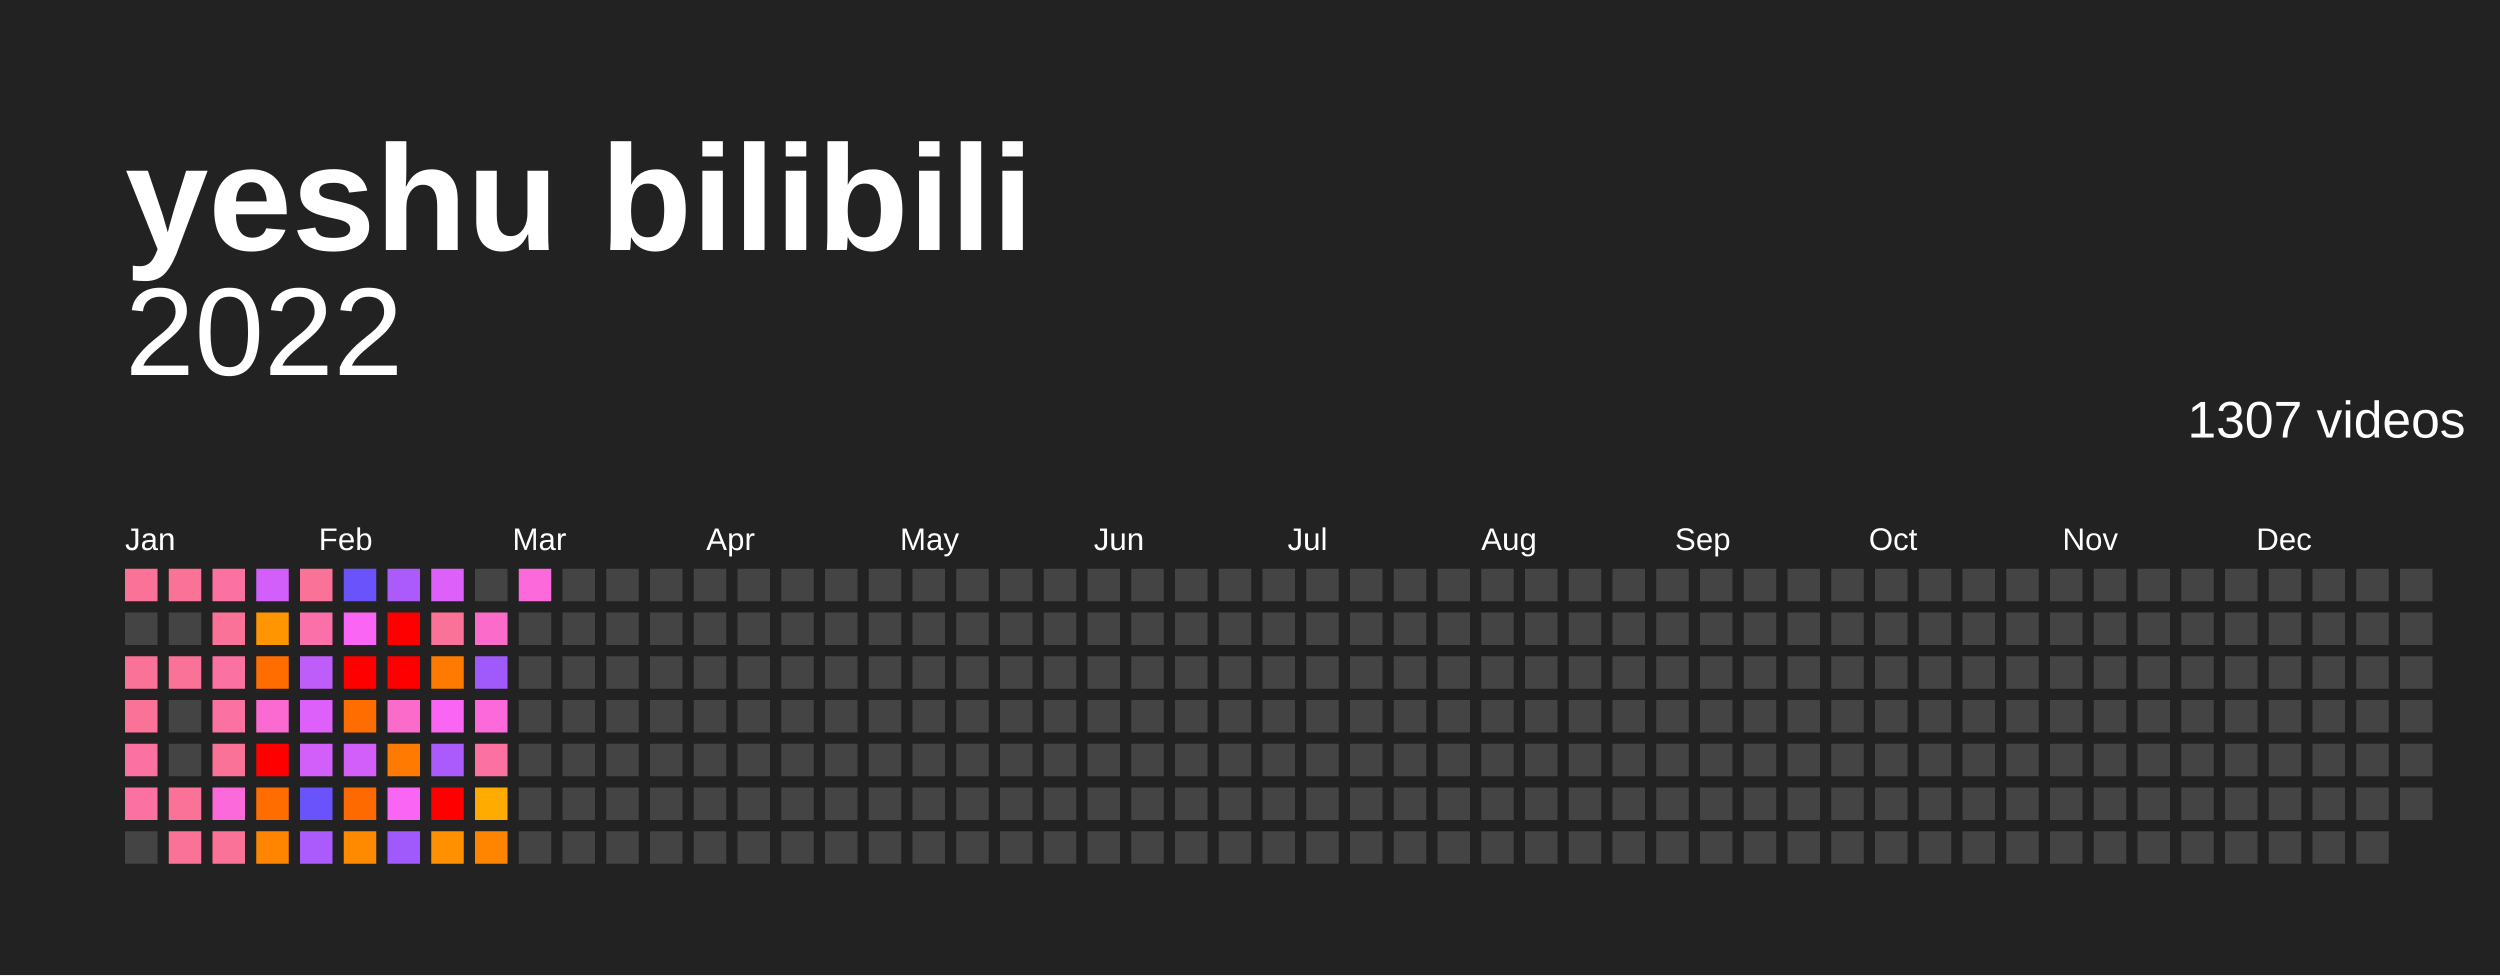
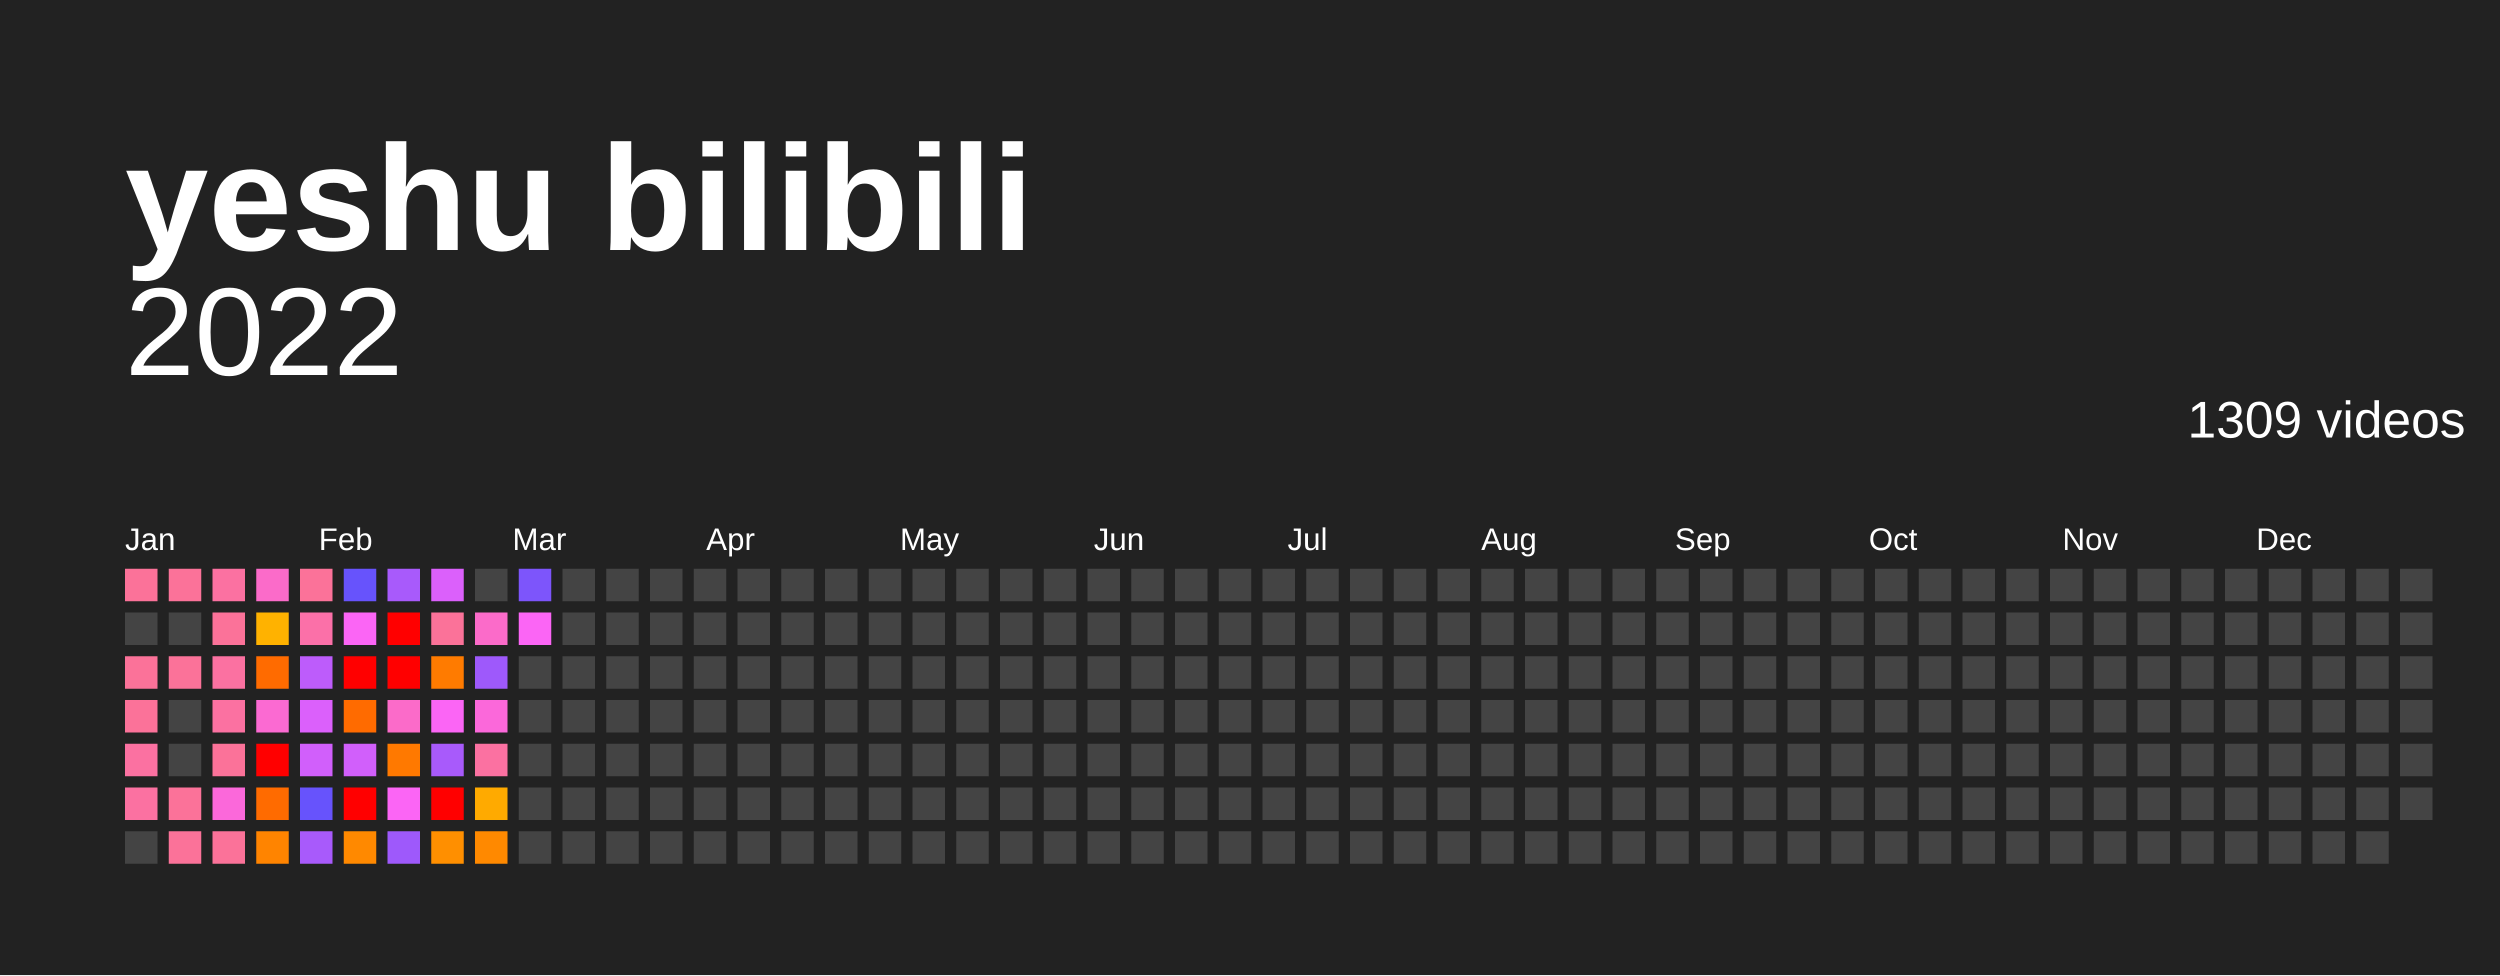
<svg xmlns="http://www.w3.org/2000/svg" baseProfile="full" height="78mm" version="1.1" viewBox="0,0,200,78" width="200mm">
  <defs />
  <rect fill="#222222" height="78" width="200" x="0" y="0" />
  <text fill="#FFFFFF" style="font-size:12px; font-family:Arial; font-weight:bold;" x="10" y="20">yeshu bilibili</text>
  <text alignment-baseline="hanging" fill="#FFFFFF" style="font-size:10.0px; font-family:Arial;" x="10" y="30">2022</text>
-   <text alignment-baseline="hanging" fill="#FFFFFF" style="font-size:4.125px; font-family:Arial;" x="175" y="35">1307 videos</text>
+   <text alignment-baseline="hanging" fill="#FFFFFF" style="font-size:4.125px; font-family:Arial;" x="175" y="35">1309 videos</text>
  <text fill="#FFFFFF" style="font-size:2.5px; font-family:Arial" x="10.0" y="44">Jan</text>
  <text fill="#FFFFFF" style="font-size:2.5px; font-family:Arial" x="25.5" y="44">Feb</text>
  <text fill="#FFFFFF" style="font-size:2.5px; font-family:Arial" x="41.0" y="44">Mar</text>
  <text fill="#FFFFFF" style="font-size:2.5px; font-family:Arial" x="56.5" y="44">Apr</text>
  <text fill="#FFFFFF" style="font-size:2.5px; font-family:Arial" x="72.0" y="44">May</text>
  <text fill="#FFFFFF" style="font-size:2.5px; font-family:Arial" x="87.5" y="44">Jun</text>
  <text fill="#FFFFFF" style="font-size:2.5px; font-family:Arial" x="103.0" y="44">Jul</text>
  <text fill="#FFFFFF" style="font-size:2.5px; font-family:Arial" x="118.5" y="44">Aug</text>
  <text fill="#FFFFFF" style="font-size:2.5px; font-family:Arial" x="134.0" y="44">Sep</text>
  <text fill="#FFFFFF" style="font-size:2.5px; font-family:Arial" x="149.5" y="44">Oct</text>
  <text fill="#FFFFFF" style="font-size:2.5px; font-family:Arial" x="165.0" y="44">Nov</text>
  <text fill="#FFFFFF" style="font-size:2.5px; font-family:Arial" x="180.5" y="44">Dec</text>
  <rect fill="#fb7299" height="2.6" width="2.6" x="10.0" y="45.5" />
  <rect fill="#444444" height="2.6" width="2.6" x="10.0" y="49.0" />
  <rect fill="#fb7299" height="2.6" width="2.6" x="10.0" y="52.5" />
  <rect fill="#fb7299" height="2.6" width="2.6" x="10.0" y="56.0" />
  <rect fill="#fb71a1" height="2.6" width="2.6" x="10.0" y="59.5" />
  <rect fill="#fb71a1" height="2.6" width="2.6" x="10.0" y="63.0" />
  <rect fill="#444444" height="2.6" width="2.6" x="10.0" y="66.5" />
  <rect fill="#fb7299" height="2.6" width="2.6" x="13.5" y="45.5" />
  <rect fill="#444444" height="2.6" width="2.6" x="13.5" y="49.0" />
  <rect fill="#fb7299" height="2.6" width="2.6" x="13.5" y="52.5" />
  <rect fill="#444444" height="2.6" width="2.6" x="13.5" y="56.0" />
  <rect fill="#444444" height="2.6" width="2.6" x="13.5" y="59.5" />
  <rect fill="#fb7299" height="2.6" width="2.6" x="13.5" y="63.0" />
  <rect fill="#fb7299" height="2.6" width="2.6" x="13.5" y="66.5" />
  <rect fill="#fb71a1" height="2.6" width="2.6" x="17.0" y="45.5" />
  <rect fill="#fb7299" height="2.6" width="2.6" x="17.0" y="49.0" />
  <rect fill="#fb71a1" height="2.6" width="2.6" x="17.0" y="52.5" />
  <rect fill="#fb71a1" height="2.6" width="2.6" x="17.0" y="56.0" />
  <rect fill="#fb7299" height="2.6" width="2.6" x="17.0" y="59.5" />
-   <rect fill="#fb69da" height="2.6" width="2.6" x="17.0" y="63.0" />
+   <rect fill="#fb68da" height="2.6" width="2.6" x="17.0" y="63.0" />
  <rect fill="#fb7299" height="2.6" width="2.6" x="17.0" y="66.5" />
-   <rect fill="#d35ffb" height="2.6" width="2.6" x="20.5" y="45.5" />
-   <rect fill="#ff9500" height="2.6" width="2.6" x="20.5" y="49.0" />
-   <rect fill="#ff6d00" height="2.6" width="2.6" x="20.5" y="52.5" />
-   <rect fill="#fb6ad1" height="2.6" width="2.6" x="20.5" y="56.0" />
+   <rect fill="#fb6bc9" height="2.6" width="2.6" x="20.5" y="45.5" />
+   <rect fill="#ffb200" height="2.6" width="2.6" x="20.5" y="49.0" />
+   <rect fill="#ff6b00" height="2.6" width="2.6" x="20.5" y="52.5" />
+   <rect fill="#fb6ad2" height="2.6" width="2.6" x="20.5" y="56.0" />
  <rect fill="red" height="2.6" width="2.6" x="20.5" y="59.5" />
-   <rect fill="#ff6d00" height="2.6" width="2.6" x="20.5" y="63.0" />
-   <rect fill="#ff8500" height="2.6" width="2.6" x="20.5" y="66.5" />
+   <rect fill="#ff6b00" height="2.6" width="2.6" x="20.5" y="63.0" />
+   <rect fill="#ff8400" height="2.6" width="2.6" x="20.5" y="66.5" />
  <rect fill="#fb7299" height="2.6" width="2.6" x="24.0" y="45.5" />
  <rect fill="#fb70a8" height="2.6" width="2.6" x="24.0" y="49.0" />
-   <rect fill="#bf5dfb" height="2.6" width="2.6" x="24.0" y="52.5" />
-   <rect fill="#dd60fb" height="2.6" width="2.6" x="24.0" y="56.0" />
-   <rect fill="#d35ffb" height="2.6" width="2.6" x="24.0" y="59.5" />
-   <rect fill="#6a53fb" height="2.6" width="2.6" x="24.0" y="63.0" />
-   <rect fill="#ab5afb" height="2.6" width="2.6" x="24.0" y="66.5" />
-   <rect fill="#6a53fb" height="2.6" width="2.6" x="27.5" y="45.5" />
-   <rect fill="#fb65f4" height="2.6" width="2.6" x="27.5" y="49.0" />
+   <rect fill="#bd5cfb" height="2.6" width="2.6" x="24.0" y="52.5" />
+   <rect fill="#db60fb" height="2.6" width="2.6" x="24.0" y="56.0" />
+   <rect fill="#d15ffb" height="2.6" width="2.6" x="24.0" y="59.5" />
+   <rect fill="#6753fc" height="2.6" width="2.6" x="24.0" y="63.0" />
+   <rect fill="#a85afb" height="2.6" width="2.6" x="24.0" y="66.5" />
+   <rect fill="#6753fc" height="2.6" width="2.6" x="27.5" y="45.5" />
+   <rect fill="#fb65f5" height="2.6" width="2.6" x="27.5" y="49.0" />
  <rect fill="red" height="2.6" width="2.6" x="27.5" y="52.5" />
-   <rect fill="#ff6d00" height="2.6" width="2.6" x="27.5" y="56.0" />
-   <rect fill="#d35ffb" height="2.6" width="2.6" x="27.5" y="59.5" />
-   <rect fill="#ff6a00" height="2.6" width="2.6" x="27.5" y="63.0" />
-   <rect fill="#ff8a00" height="2.6" width="2.6" x="27.5" y="66.5" />
-   <rect fill="#ab5afb" height="2.6" width="2.6" x="31.0" y="45.5" />
+   <rect fill="#ff6b00" height="2.6" width="2.6" x="27.5" y="56.0" />
+   <rect fill="#d15ffb" height="2.6" width="2.6" x="27.5" y="59.5" />
+   <rect fill="red" height="2.6" width="2.6" x="27.5" y="63.0" />
+   <rect fill="#ff8900" height="2.6" width="2.6" x="27.5" y="66.5" />
+   <rect fill="#a85afb" height="2.6" width="2.6" x="31.0" y="45.5" />
  <rect fill="red" height="2.6" width="2.6" x="31.0" y="49.0" />
  <rect fill="red" height="2.6" width="2.6" x="31.0" y="52.5" />
  <rect fill="#fb6bc9" height="2.6" width="2.6" x="31.0" y="56.0" />
-   <rect fill="#ff7a00" height="2.6" width="2.6" x="31.0" y="59.5" />
-   <rect fill="#fb65f4" height="2.6" width="2.6" x="31.0" y="63.0" />
-   <rect fill="#a059fb" height="2.6" width="2.6" x="31.0" y="66.5" />
-   <rect fill="#dd60fb" height="2.6" width="2.6" x="34.5" y="45.5" />
+   <rect fill="#ff7900" height="2.6" width="2.6" x="31.0" y="59.5" />
+   <rect fill="#fb65f5" height="2.6" width="2.6" x="31.0" y="63.0" />
+   <rect fill="#9e59fb" height="2.6" width="2.6" x="31.0" y="66.5" />
+   <rect fill="#db60fb" height="2.6" width="2.6" x="34.5" y="45.5" />
  <rect fill="#fb7299" height="2.6" width="2.6" x="34.5" y="49.0" />
-   <rect fill="#ff7a00" height="2.6" width="2.6" x="34.5" y="52.5" />
-   <rect fill="#fb65f4" height="2.6" width="2.6" x="34.5" y="56.0" />
-   <rect fill="#ab5afb" height="2.6" width="2.6" x="34.5" y="59.5" />
+   <rect fill="#ff7b00" height="2.6" width="2.6" x="34.5" y="52.5" />
+   <rect fill="#fb65f5" height="2.6" width="2.6" x="34.5" y="56.0" />
+   <rect fill="#a85afb" height="2.6" width="2.6" x="34.5" y="59.5" />
  <rect fill="red" height="2.6" width="2.6" x="34.5" y="63.0" />
-   <rect fill="#ff9000" height="2.6" width="2.6" x="34.5" y="66.5" />
+   <rect fill="#ff8f00" height="2.6" width="2.6" x="34.5" y="66.5" />
  <rect fill="#444444" height="2.6" width="2.6" x="38.0" y="45.5" />
  <rect fill="#fb6bc9" height="2.6" width="2.6" x="38.0" y="49.0" />
-   <rect fill="#a059fb" height="2.6" width="2.6" x="38.0" y="52.5" />
-   <rect fill="#fb69da" height="2.6" width="2.6" x="38.0" y="56.0" />
+   <rect fill="#9e59fb" height="2.6" width="2.6" x="38.0" y="52.5" />
+   <rect fill="#fb68da" height="2.6" width="2.6" x="38.0" y="56.0" />
  <rect fill="#fb71a1" height="2.6" width="2.6" x="38.0" y="59.5" />
-   <rect fill="#ffab00" height="2.6" width="2.6" x="38.0" y="63.0" />
-   <rect fill="#ff8500" height="2.6" width="2.6" x="38.0" y="66.5" />
-   <rect fill="#fb69da" height="2.6" width="2.6" x="41.5" y="45.5" />
-   <rect fill="#444444" height="2.6" width="2.6" x="41.5" y="49.0" />
+   <rect fill="#ffaa00" height="2.6" width="2.6" x="38.0" y="63.0" />
+   <rect fill="#ff8900" height="2.6" width="2.6" x="38.0" y="66.5" />
+   <rect fill="#7d55fb" height="2.6" width="2.6" x="41.5" y="45.5" />
+   <rect fill="#fb65f5" height="2.6" width="2.6" x="41.5" y="49.0" />
  <rect fill="#444444" height="2.6" width="2.6" x="41.5" y="52.5" />
  <rect fill="#444444" height="2.6" width="2.6" x="41.5" y="56.0" />
  <rect fill="#444444" height="2.6" width="2.6" x="41.5" y="59.5" />
  <rect fill="#444444" height="2.6" width="2.6" x="41.5" y="63.0" />
  <rect fill="#444444" height="2.6" width="2.6" x="41.5" y="66.5" />
  <rect fill="#444444" height="2.6" width="2.6" x="45.0" y="45.5" />
  <rect fill="#444444" height="2.6" width="2.6" x="45.0" y="49.0" />
  <rect fill="#444444" height="2.6" width="2.6" x="45.0" y="52.5" />
  <rect fill="#444444" height="2.6" width="2.6" x="45.0" y="56.0" />
  <rect fill="#444444" height="2.6" width="2.6" x="45.0" y="59.5" />
  <rect fill="#444444" height="2.6" width="2.6" x="45.0" y="63.0" />
  <rect fill="#444444" height="2.6" width="2.6" x="45.0" y="66.5" />
  <rect fill="#444444" height="2.6" width="2.6" x="48.5" y="45.5" />
  <rect fill="#444444" height="2.6" width="2.6" x="48.5" y="49.0" />
  <rect fill="#444444" height="2.6" width="2.6" x="48.5" y="52.5" />
  <rect fill="#444444" height="2.6" width="2.6" x="48.5" y="56.0" />
  <rect fill="#444444" height="2.6" width="2.6" x="48.5" y="59.5" />
  <rect fill="#444444" height="2.6" width="2.6" x="48.5" y="63.0" />
  <rect fill="#444444" height="2.6" width="2.6" x="48.5" y="66.5" />
  <rect fill="#444444" height="2.6" width="2.6" x="52.0" y="45.5" />
  <rect fill="#444444" height="2.6" width="2.6" x="52.0" y="49.0" />
  <rect fill="#444444" height="2.6" width="2.6" x="52.0" y="52.5" />
  <rect fill="#444444" height="2.6" width="2.6" x="52.0" y="56.0" />
  <rect fill="#444444" height="2.6" width="2.6" x="52.0" y="59.5" />
  <rect fill="#444444" height="2.6" width="2.6" x="52.0" y="63.0" />
  <rect fill="#444444" height="2.6" width="2.6" x="52.0" y="66.5" />
  <rect fill="#444444" height="2.6" width="2.6" x="55.5" y="45.5" />
  <rect fill="#444444" height="2.6" width="2.6" x="55.5" y="49.0" />
  <rect fill="#444444" height="2.6" width="2.6" x="55.5" y="52.5" />
  <rect fill="#444444" height="2.6" width="2.6" x="55.5" y="56.0" />
  <rect fill="#444444" height="2.6" width="2.6" x="55.5" y="59.5" />
  <rect fill="#444444" height="2.6" width="2.6" x="55.5" y="63.0" />
  <rect fill="#444444" height="2.6" width="2.6" x="55.5" y="66.5" />
  <rect fill="#444444" height="2.6" width="2.6" x="59.0" y="45.5" />
  <rect fill="#444444" height="2.6" width="2.6" x="59.0" y="49.0" />
  <rect fill="#444444" height="2.6" width="2.6" x="59.0" y="52.5" />
  <rect fill="#444444" height="2.6" width="2.6" x="59.0" y="56.0" />
  <rect fill="#444444" height="2.6" width="2.6" x="59.0" y="59.5" />
  <rect fill="#444444" height="2.6" width="2.6" x="59.0" y="63.0" />
  <rect fill="#444444" height="2.6" width="2.6" x="59.0" y="66.5" />
  <rect fill="#444444" height="2.6" width="2.6" x="62.5" y="45.5" />
  <rect fill="#444444" height="2.6" width="2.6" x="62.5" y="49.0" />
  <rect fill="#444444" height="2.6" width="2.6" x="62.5" y="52.5" />
  <rect fill="#444444" height="2.6" width="2.6" x="62.5" y="56.0" />
  <rect fill="#444444" height="2.6" width="2.6" x="62.5" y="59.5" />
  <rect fill="#444444" height="2.6" width="2.6" x="62.5" y="63.0" />
  <rect fill="#444444" height="2.6" width="2.6" x="62.5" y="66.5" />
  <rect fill="#444444" height="2.6" width="2.6" x="66.0" y="45.5" />
  <rect fill="#444444" height="2.6" width="2.6" x="66.0" y="49.0" />
  <rect fill="#444444" height="2.6" width="2.6" x="66.0" y="52.5" />
  <rect fill="#444444" height="2.6" width="2.6" x="66.0" y="56.0" />
  <rect fill="#444444" height="2.6" width="2.6" x="66.0" y="59.5" />
  <rect fill="#444444" height="2.6" width="2.6" x="66.0" y="63.0" />
  <rect fill="#444444" height="2.6" width="2.6" x="66.0" y="66.5" />
  <rect fill="#444444" height="2.6" width="2.6" x="69.5" y="45.5" />
  <rect fill="#444444" height="2.6" width="2.6" x="69.5" y="49.0" />
  <rect fill="#444444" height="2.6" width="2.6" x="69.5" y="52.5" />
  <rect fill="#444444" height="2.6" width="2.6" x="69.5" y="56.0" />
  <rect fill="#444444" height="2.6" width="2.6" x="69.5" y="59.5" />
  <rect fill="#444444" height="2.6" width="2.6" x="69.5" y="63.0" />
  <rect fill="#444444" height="2.6" width="2.6" x="69.5" y="66.5" />
  <rect fill="#444444" height="2.6" width="2.6" x="73.0" y="45.5" />
  <rect fill="#444444" height="2.6" width="2.6" x="73.0" y="49.0" />
  <rect fill="#444444" height="2.6" width="2.6" x="73.0" y="52.5" />
  <rect fill="#444444" height="2.6" width="2.6" x="73.0" y="56.0" />
  <rect fill="#444444" height="2.6" width="2.6" x="73.0" y="59.5" />
  <rect fill="#444444" height="2.6" width="2.6" x="73.0" y="63.0" />
  <rect fill="#444444" height="2.6" width="2.6" x="73.0" y="66.5" />
  <rect fill="#444444" height="2.6" width="2.6" x="76.5" y="45.5" />
  <rect fill="#444444" height="2.6" width="2.6" x="76.5" y="49.0" />
  <rect fill="#444444" height="2.6" width="2.6" x="76.5" y="52.5" />
  <rect fill="#444444" height="2.6" width="2.6" x="76.5" y="56.0" />
  <rect fill="#444444" height="2.6" width="2.6" x="76.5" y="59.5" />
  <rect fill="#444444" height="2.6" width="2.6" x="76.5" y="63.0" />
  <rect fill="#444444" height="2.6" width="2.6" x="76.5" y="66.5" />
  <rect fill="#444444" height="2.6" width="2.6" x="80.0" y="45.5" />
  <rect fill="#444444" height="2.6" width="2.6" x="80.0" y="49.0" />
  <rect fill="#444444" height="2.6" width="2.6" x="80.0" y="52.5" />
  <rect fill="#444444" height="2.6" width="2.6" x="80.0" y="56.0" />
  <rect fill="#444444" height="2.6" width="2.6" x="80.0" y="59.5" />
  <rect fill="#444444" height="2.6" width="2.6" x="80.0" y="63.0" />
  <rect fill="#444444" height="2.6" width="2.6" x="80.0" y="66.5" />
  <rect fill="#444444" height="2.6" width="2.6" x="83.5" y="45.5" />
  <rect fill="#444444" height="2.6" width="2.6" x="83.5" y="49.0" />
  <rect fill="#444444" height="2.6" width="2.6" x="83.5" y="52.5" />
  <rect fill="#444444" height="2.6" width="2.6" x="83.5" y="56.0" />
  <rect fill="#444444" height="2.6" width="2.6" x="83.5" y="59.5" />
  <rect fill="#444444" height="2.6" width="2.6" x="83.5" y="63.0" />
  <rect fill="#444444" height="2.6" width="2.6" x="83.5" y="66.5" />
  <rect fill="#444444" height="2.6" width="2.6" x="87.0" y="45.5" />
  <rect fill="#444444" height="2.6" width="2.6" x="87.0" y="49.0" />
  <rect fill="#444444" height="2.6" width="2.6" x="87.0" y="52.5" />
  <rect fill="#444444" height="2.6" width="2.6" x="87.0" y="56.0" />
  <rect fill="#444444" height="2.6" width="2.6" x="87.0" y="59.5" />
  <rect fill="#444444" height="2.6" width="2.6" x="87.0" y="63.0" />
  <rect fill="#444444" height="2.6" width="2.6" x="87.0" y="66.5" />
  <rect fill="#444444" height="2.6" width="2.6" x="90.5" y="45.5" />
  <rect fill="#444444" height="2.6" width="2.6" x="90.5" y="49.0" />
  <rect fill="#444444" height="2.6" width="2.6" x="90.5" y="52.5" />
  <rect fill="#444444" height="2.6" width="2.6" x="90.5" y="56.0" />
  <rect fill="#444444" height="2.6" width="2.6" x="90.5" y="59.5" />
  <rect fill="#444444" height="2.6" width="2.6" x="90.5" y="63.0" />
  <rect fill="#444444" height="2.6" width="2.6" x="90.5" y="66.5" />
  <rect fill="#444444" height="2.6" width="2.6" x="94.0" y="45.5" />
  <rect fill="#444444" height="2.6" width="2.6" x="94.0" y="49.0" />
  <rect fill="#444444" height="2.6" width="2.6" x="94.0" y="52.5" />
  <rect fill="#444444" height="2.6" width="2.6" x="94.0" y="56.0" />
  <rect fill="#444444" height="2.6" width="2.6" x="94.0" y="59.5" />
  <rect fill="#444444" height="2.6" width="2.6" x="94.0" y="63.0" />
  <rect fill="#444444" height="2.6" width="2.6" x="94.0" y="66.5" />
  <rect fill="#444444" height="2.6" width="2.6" x="97.5" y="45.5" />
  <rect fill="#444444" height="2.6" width="2.6" x="97.5" y="49.0" />
  <rect fill="#444444" height="2.6" width="2.6" x="97.5" y="52.5" />
  <rect fill="#444444" height="2.6" width="2.6" x="97.5" y="56.0" />
  <rect fill="#444444" height="2.6" width="2.6" x="97.5" y="59.5" />
  <rect fill="#444444" height="2.6" width="2.6" x="97.5" y="63.0" />
  <rect fill="#444444" height="2.6" width="2.6" x="97.5" y="66.5" />
  <rect fill="#444444" height="2.6" width="2.6" x="101.0" y="45.5" />
  <rect fill="#444444" height="2.6" width="2.6" x="101.0" y="49.0" />
  <rect fill="#444444" height="2.6" width="2.6" x="101.0" y="52.5" />
  <rect fill="#444444" height="2.6" width="2.6" x="101.0" y="56.0" />
  <rect fill="#444444" height="2.6" width="2.6" x="101.0" y="59.5" />
  <rect fill="#444444" height="2.6" width="2.6" x="101.0" y="63.0" />
  <rect fill="#444444" height="2.6" width="2.6" x="101.0" y="66.5" />
  <rect fill="#444444" height="2.6" width="2.6" x="104.5" y="45.5" />
  <rect fill="#444444" height="2.6" width="2.6" x="104.5" y="49.0" />
  <rect fill="#444444" height="2.6" width="2.6" x="104.5" y="52.5" />
  <rect fill="#444444" height="2.6" width="2.6" x="104.5" y="56.0" />
  <rect fill="#444444" height="2.6" width="2.6" x="104.5" y="59.5" />
  <rect fill="#444444" height="2.6" width="2.6" x="104.5" y="63.0" />
  <rect fill="#444444" height="2.6" width="2.6" x="104.5" y="66.5" />
  <rect fill="#444444" height="2.6" width="2.6" x="108.0" y="45.5" />
  <rect fill="#444444" height="2.6" width="2.6" x="108.0" y="49.0" />
  <rect fill="#444444" height="2.6" width="2.6" x="108.0" y="52.5" />
  <rect fill="#444444" height="2.6" width="2.6" x="108.0" y="56.0" />
  <rect fill="#444444" height="2.6" width="2.6" x="108.0" y="59.5" />
  <rect fill="#444444" height="2.6" width="2.6" x="108.0" y="63.0" />
  <rect fill="#444444" height="2.6" width="2.6" x="108.0" y="66.5" />
  <rect fill="#444444" height="2.6" width="2.6" x="111.5" y="45.5" />
  <rect fill="#444444" height="2.6" width="2.6" x="111.5" y="49.0" />
  <rect fill="#444444" height="2.6" width="2.6" x="111.5" y="52.5" />
  <rect fill="#444444" height="2.6" width="2.6" x="111.5" y="56.0" />
  <rect fill="#444444" height="2.6" width="2.6" x="111.5" y="59.5" />
  <rect fill="#444444" height="2.6" width="2.6" x="111.5" y="63.0" />
  <rect fill="#444444" height="2.6" width="2.6" x="111.5" y="66.5" />
  <rect fill="#444444" height="2.6" width="2.6" x="115.0" y="45.5" />
  <rect fill="#444444" height="2.6" width="2.6" x="115.0" y="49.0" />
  <rect fill="#444444" height="2.6" width="2.6" x="115.0" y="52.5" />
  <rect fill="#444444" height="2.6" width="2.6" x="115.0" y="56.0" />
  <rect fill="#444444" height="2.6" width="2.6" x="115.0" y="59.5" />
  <rect fill="#444444" height="2.6" width="2.6" x="115.0" y="63.0" />
  <rect fill="#444444" height="2.6" width="2.6" x="115.0" y="66.5" />
  <rect fill="#444444" height="2.6" width="2.6" x="118.5" y="45.5" />
  <rect fill="#444444" height="2.6" width="2.6" x="118.5" y="49.0" />
  <rect fill="#444444" height="2.6" width="2.6" x="118.5" y="52.5" />
  <rect fill="#444444" height="2.6" width="2.6" x="118.5" y="56.0" />
  <rect fill="#444444" height="2.6" width="2.6" x="118.5" y="59.5" />
  <rect fill="#444444" height="2.6" width="2.6" x="118.5" y="63.0" />
  <rect fill="#444444" height="2.6" width="2.6" x="118.5" y="66.5" />
  <rect fill="#444444" height="2.6" width="2.6" x="122.0" y="45.5" />
  <rect fill="#444444" height="2.6" width="2.6" x="122.0" y="49.0" />
  <rect fill="#444444" height="2.6" width="2.6" x="122.0" y="52.5" />
  <rect fill="#444444" height="2.6" width="2.6" x="122.0" y="56.0" />
  <rect fill="#444444" height="2.6" width="2.6" x="122.0" y="59.5" />
  <rect fill="#444444" height="2.6" width="2.6" x="122.0" y="63.0" />
  <rect fill="#444444" height="2.6" width="2.6" x="122.0" y="66.5" />
  <rect fill="#444444" height="2.6" width="2.6" x="125.5" y="45.5" />
  <rect fill="#444444" height="2.6" width="2.6" x="125.5" y="49.0" />
  <rect fill="#444444" height="2.6" width="2.6" x="125.5" y="52.5" />
  <rect fill="#444444" height="2.6" width="2.6" x="125.5" y="56.0" />
  <rect fill="#444444" height="2.6" width="2.6" x="125.5" y="59.5" />
  <rect fill="#444444" height="2.6" width="2.6" x="125.5" y="63.0" />
  <rect fill="#444444" height="2.6" width="2.6" x="125.5" y="66.5" />
  <rect fill="#444444" height="2.6" width="2.6" x="129.0" y="45.5" />
  <rect fill="#444444" height="2.6" width="2.6" x="129.0" y="49.0" />
  <rect fill="#444444" height="2.6" width="2.6" x="129.0" y="52.5" />
  <rect fill="#444444" height="2.6" width="2.6" x="129.0" y="56.0" />
  <rect fill="#444444" height="2.6" width="2.6" x="129.0" y="59.5" />
  <rect fill="#444444" height="2.6" width="2.6" x="129.0" y="63.0" />
  <rect fill="#444444" height="2.6" width="2.6" x="129.0" y="66.5" />
  <rect fill="#444444" height="2.6" width="2.6" x="132.5" y="45.5" />
  <rect fill="#444444" height="2.6" width="2.6" x="132.5" y="49.0" />
  <rect fill="#444444" height="2.6" width="2.6" x="132.5" y="52.5" />
  <rect fill="#444444" height="2.6" width="2.6" x="132.5" y="56.0" />
  <rect fill="#444444" height="2.6" width="2.6" x="132.5" y="59.5" />
  <rect fill="#444444" height="2.6" width="2.6" x="132.5" y="63.0" />
  <rect fill="#444444" height="2.6" width="2.6" x="132.5" y="66.5" />
  <rect fill="#444444" height="2.6" width="2.6" x="136.0" y="45.5" />
  <rect fill="#444444" height="2.6" width="2.6" x="136.0" y="49.0" />
  <rect fill="#444444" height="2.6" width="2.6" x="136.0" y="52.5" />
  <rect fill="#444444" height="2.6" width="2.6" x="136.0" y="56.0" />
  <rect fill="#444444" height="2.6" width="2.6" x="136.0" y="59.5" />
  <rect fill="#444444" height="2.6" width="2.6" x="136.0" y="63.0" />
  <rect fill="#444444" height="2.6" width="2.6" x="136.0" y="66.5" />
  <rect fill="#444444" height="2.6" width="2.6" x="139.5" y="45.5" />
  <rect fill="#444444" height="2.6" width="2.6" x="139.5" y="49.0" />
  <rect fill="#444444" height="2.6" width="2.6" x="139.5" y="52.5" />
  <rect fill="#444444" height="2.6" width="2.6" x="139.5" y="56.0" />
  <rect fill="#444444" height="2.6" width="2.6" x="139.5" y="59.5" />
  <rect fill="#444444" height="2.6" width="2.6" x="139.5" y="63.0" />
  <rect fill="#444444" height="2.6" width="2.6" x="139.5" y="66.5" />
  <rect fill="#444444" height="2.6" width="2.6" x="143.0" y="45.5" />
  <rect fill="#444444" height="2.6" width="2.6" x="143.0" y="49.0" />
  <rect fill="#444444" height="2.6" width="2.6" x="143.0" y="52.5" />
  <rect fill="#444444" height="2.6" width="2.6" x="143.0" y="56.0" />
  <rect fill="#444444" height="2.6" width="2.6" x="143.0" y="59.5" />
  <rect fill="#444444" height="2.6" width="2.6" x="143.0" y="63.0" />
  <rect fill="#444444" height="2.6" width="2.6" x="143.0" y="66.5" />
  <rect fill="#444444" height="2.6" width="2.6" x="146.5" y="45.5" />
  <rect fill="#444444" height="2.6" width="2.6" x="146.5" y="49.0" />
  <rect fill="#444444" height="2.6" width="2.6" x="146.5" y="52.5" />
  <rect fill="#444444" height="2.6" width="2.6" x="146.5" y="56.0" />
  <rect fill="#444444" height="2.6" width="2.6" x="146.5" y="59.5" />
  <rect fill="#444444" height="2.6" width="2.6" x="146.5" y="63.0" />
  <rect fill="#444444" height="2.6" width="2.6" x="146.5" y="66.5" />
  <rect fill="#444444" height="2.6" width="2.6" x="150.0" y="45.5" />
  <rect fill="#444444" height="2.6" width="2.6" x="150.0" y="49.0" />
  <rect fill="#444444" height="2.6" width="2.6" x="150.0" y="52.5" />
  <rect fill="#444444" height="2.6" width="2.6" x="150.0" y="56.0" />
  <rect fill="#444444" height="2.6" width="2.6" x="150.0" y="59.5" />
  <rect fill="#444444" height="2.6" width="2.6" x="150.0" y="63.0" />
  <rect fill="#444444" height="2.6" width="2.6" x="150.0" y="66.5" />
  <rect fill="#444444" height="2.6" width="2.6" x="153.5" y="45.5" />
  <rect fill="#444444" height="2.6" width="2.6" x="153.5" y="49.0" />
  <rect fill="#444444" height="2.6" width="2.6" x="153.5" y="52.5" />
  <rect fill="#444444" height="2.6" width="2.6" x="153.5" y="56.0" />
  <rect fill="#444444" height="2.6" width="2.6" x="153.5" y="59.5" />
  <rect fill="#444444" height="2.6" width="2.6" x="153.5" y="63.0" />
  <rect fill="#444444" height="2.6" width="2.6" x="153.5" y="66.5" />
  <rect fill="#444444" height="2.6" width="2.6" x="157.0" y="45.5" />
  <rect fill="#444444" height="2.6" width="2.6" x="157.0" y="49.0" />
  <rect fill="#444444" height="2.6" width="2.6" x="157.0" y="52.5" />
  <rect fill="#444444" height="2.6" width="2.6" x="157.0" y="56.0" />
  <rect fill="#444444" height="2.6" width="2.6" x="157.0" y="59.5" />
  <rect fill="#444444" height="2.6" width="2.6" x="157.0" y="63.0" />
  <rect fill="#444444" height="2.6" width="2.6" x="157.0" y="66.5" />
  <rect fill="#444444" height="2.6" width="2.6" x="160.5" y="45.5" />
  <rect fill="#444444" height="2.6" width="2.6" x="160.5" y="49.0" />
  <rect fill="#444444" height="2.6" width="2.6" x="160.5" y="52.5" />
  <rect fill="#444444" height="2.6" width="2.6" x="160.5" y="56.0" />
  <rect fill="#444444" height="2.6" width="2.6" x="160.5" y="59.5" />
  <rect fill="#444444" height="2.6" width="2.6" x="160.5" y="63.0" />
  <rect fill="#444444" height="2.6" width="2.6" x="160.5" y="66.5" />
  <rect fill="#444444" height="2.6" width="2.6" x="164.0" y="45.5" />
  <rect fill="#444444" height="2.6" width="2.6" x="164.0" y="49.0" />
  <rect fill="#444444" height="2.6" width="2.6" x="164.0" y="52.5" />
  <rect fill="#444444" height="2.6" width="2.6" x="164.0" y="56.0" />
  <rect fill="#444444" height="2.6" width="2.6" x="164.0" y="59.5" />
  <rect fill="#444444" height="2.6" width="2.6" x="164.0" y="63.0" />
  <rect fill="#444444" height="2.6" width="2.6" x="164.0" y="66.5" />
  <rect fill="#444444" height="2.6" width="2.6" x="167.5" y="45.5" />
  <rect fill="#444444" height="2.6" width="2.6" x="167.5" y="49.0" />
  <rect fill="#444444" height="2.6" width="2.6" x="167.5" y="52.5" />
  <rect fill="#444444" height="2.6" width="2.6" x="167.5" y="56.0" />
  <rect fill="#444444" height="2.6" width="2.6" x="167.5" y="59.5" />
  <rect fill="#444444" height="2.6" width="2.6" x="167.5" y="63.0" />
  <rect fill="#444444" height="2.6" width="2.6" x="167.5" y="66.5" />
  <rect fill="#444444" height="2.6" width="2.6" x="171.0" y="45.5" />
  <rect fill="#444444" height="2.6" width="2.6" x="171.0" y="49.0" />
  <rect fill="#444444" height="2.6" width="2.6" x="171.0" y="52.5" />
  <rect fill="#444444" height="2.6" width="2.6" x="171.0" y="56.0" />
  <rect fill="#444444" height="2.6" width="2.6" x="171.0" y="59.5" />
  <rect fill="#444444" height="2.6" width="2.6" x="171.0" y="63.0" />
  <rect fill="#444444" height="2.6" width="2.6" x="171.0" y="66.5" />
  <rect fill="#444444" height="2.6" width="2.6" x="174.5" y="45.5" />
  <rect fill="#444444" height="2.6" width="2.6" x="174.5" y="49.0" />
  <rect fill="#444444" height="2.6" width="2.6" x="174.5" y="52.5" />
  <rect fill="#444444" height="2.6" width="2.6" x="174.5" y="56.0" />
  <rect fill="#444444" height="2.6" width="2.6" x="174.5" y="59.5" />
  <rect fill="#444444" height="2.6" width="2.6" x="174.5" y="63.0" />
  <rect fill="#444444" height="2.6" width="2.6" x="174.5" y="66.5" />
  <rect fill="#444444" height="2.6" width="2.6" x="178.0" y="45.5" />
  <rect fill="#444444" height="2.6" width="2.6" x="178.0" y="49.0" />
  <rect fill="#444444" height="2.6" width="2.6" x="178.0" y="52.5" />
  <rect fill="#444444" height="2.6" width="2.6" x="178.0" y="56.0" />
  <rect fill="#444444" height="2.6" width="2.6" x="178.0" y="59.5" />
  <rect fill="#444444" height="2.6" width="2.6" x="178.0" y="63.0" />
  <rect fill="#444444" height="2.6" width="2.6" x="178.0" y="66.5" />
  <rect fill="#444444" height="2.6" width="2.6" x="181.5" y="45.5" />
  <rect fill="#444444" height="2.6" width="2.6" x="181.5" y="49.0" />
  <rect fill="#444444" height="2.6" width="2.6" x="181.5" y="52.5" />
  <rect fill="#444444" height="2.6" width="2.6" x="181.5" y="56.0" />
  <rect fill="#444444" height="2.6" width="2.6" x="181.5" y="59.5" />
  <rect fill="#444444" height="2.6" width="2.6" x="181.5" y="63.0" />
  <rect fill="#444444" height="2.6" width="2.6" x="181.5" y="66.5" />
  <rect fill="#444444" height="2.6" width="2.6" x="185.0" y="45.5" />
  <rect fill="#444444" height="2.6" width="2.6" x="185.0" y="49.0" />
  <rect fill="#444444" height="2.6" width="2.6" x="185.0" y="52.5" />
  <rect fill="#444444" height="2.6" width="2.6" x="185.0" y="56.0" />
  <rect fill="#444444" height="2.6" width="2.6" x="185.0" y="59.5" />
  <rect fill="#444444" height="2.6" width="2.6" x="185.0" y="63.0" />
  <rect fill="#444444" height="2.6" width="2.6" x="185.0" y="66.5" />
  <rect fill="#444444" height="2.6" width="2.6" x="188.5" y="45.5" />
  <rect fill="#444444" height="2.6" width="2.6" x="188.5" y="49.0" />
  <rect fill="#444444" height="2.6" width="2.6" x="188.5" y="52.5" />
  <rect fill="#444444" height="2.6" width="2.6" x="188.5" y="56.0" />
  <rect fill="#444444" height="2.6" width="2.6" x="188.5" y="59.5" />
  <rect fill="#444444" height="2.6" width="2.6" x="188.5" y="63.0" />
  <rect fill="#444444" height="2.6" width="2.6" x="188.5" y="66.5" />
  <rect fill="#444444" height="2.6" width="2.6" x="192.0" y="45.5" />
  <rect fill="#444444" height="2.6" width="2.6" x="192.0" y="49.0" />
  <rect fill="#444444" height="2.6" width="2.6" x="192.0" y="52.5" />
  <rect fill="#444444" height="2.6" width="2.6" x="192.0" y="56.0" />
  <rect fill="#444444" height="2.6" width="2.6" x="192.0" y="59.5" />
  <rect fill="#444444" height="2.6" width="2.6" x="192.0" y="63.0" />
</svg>
